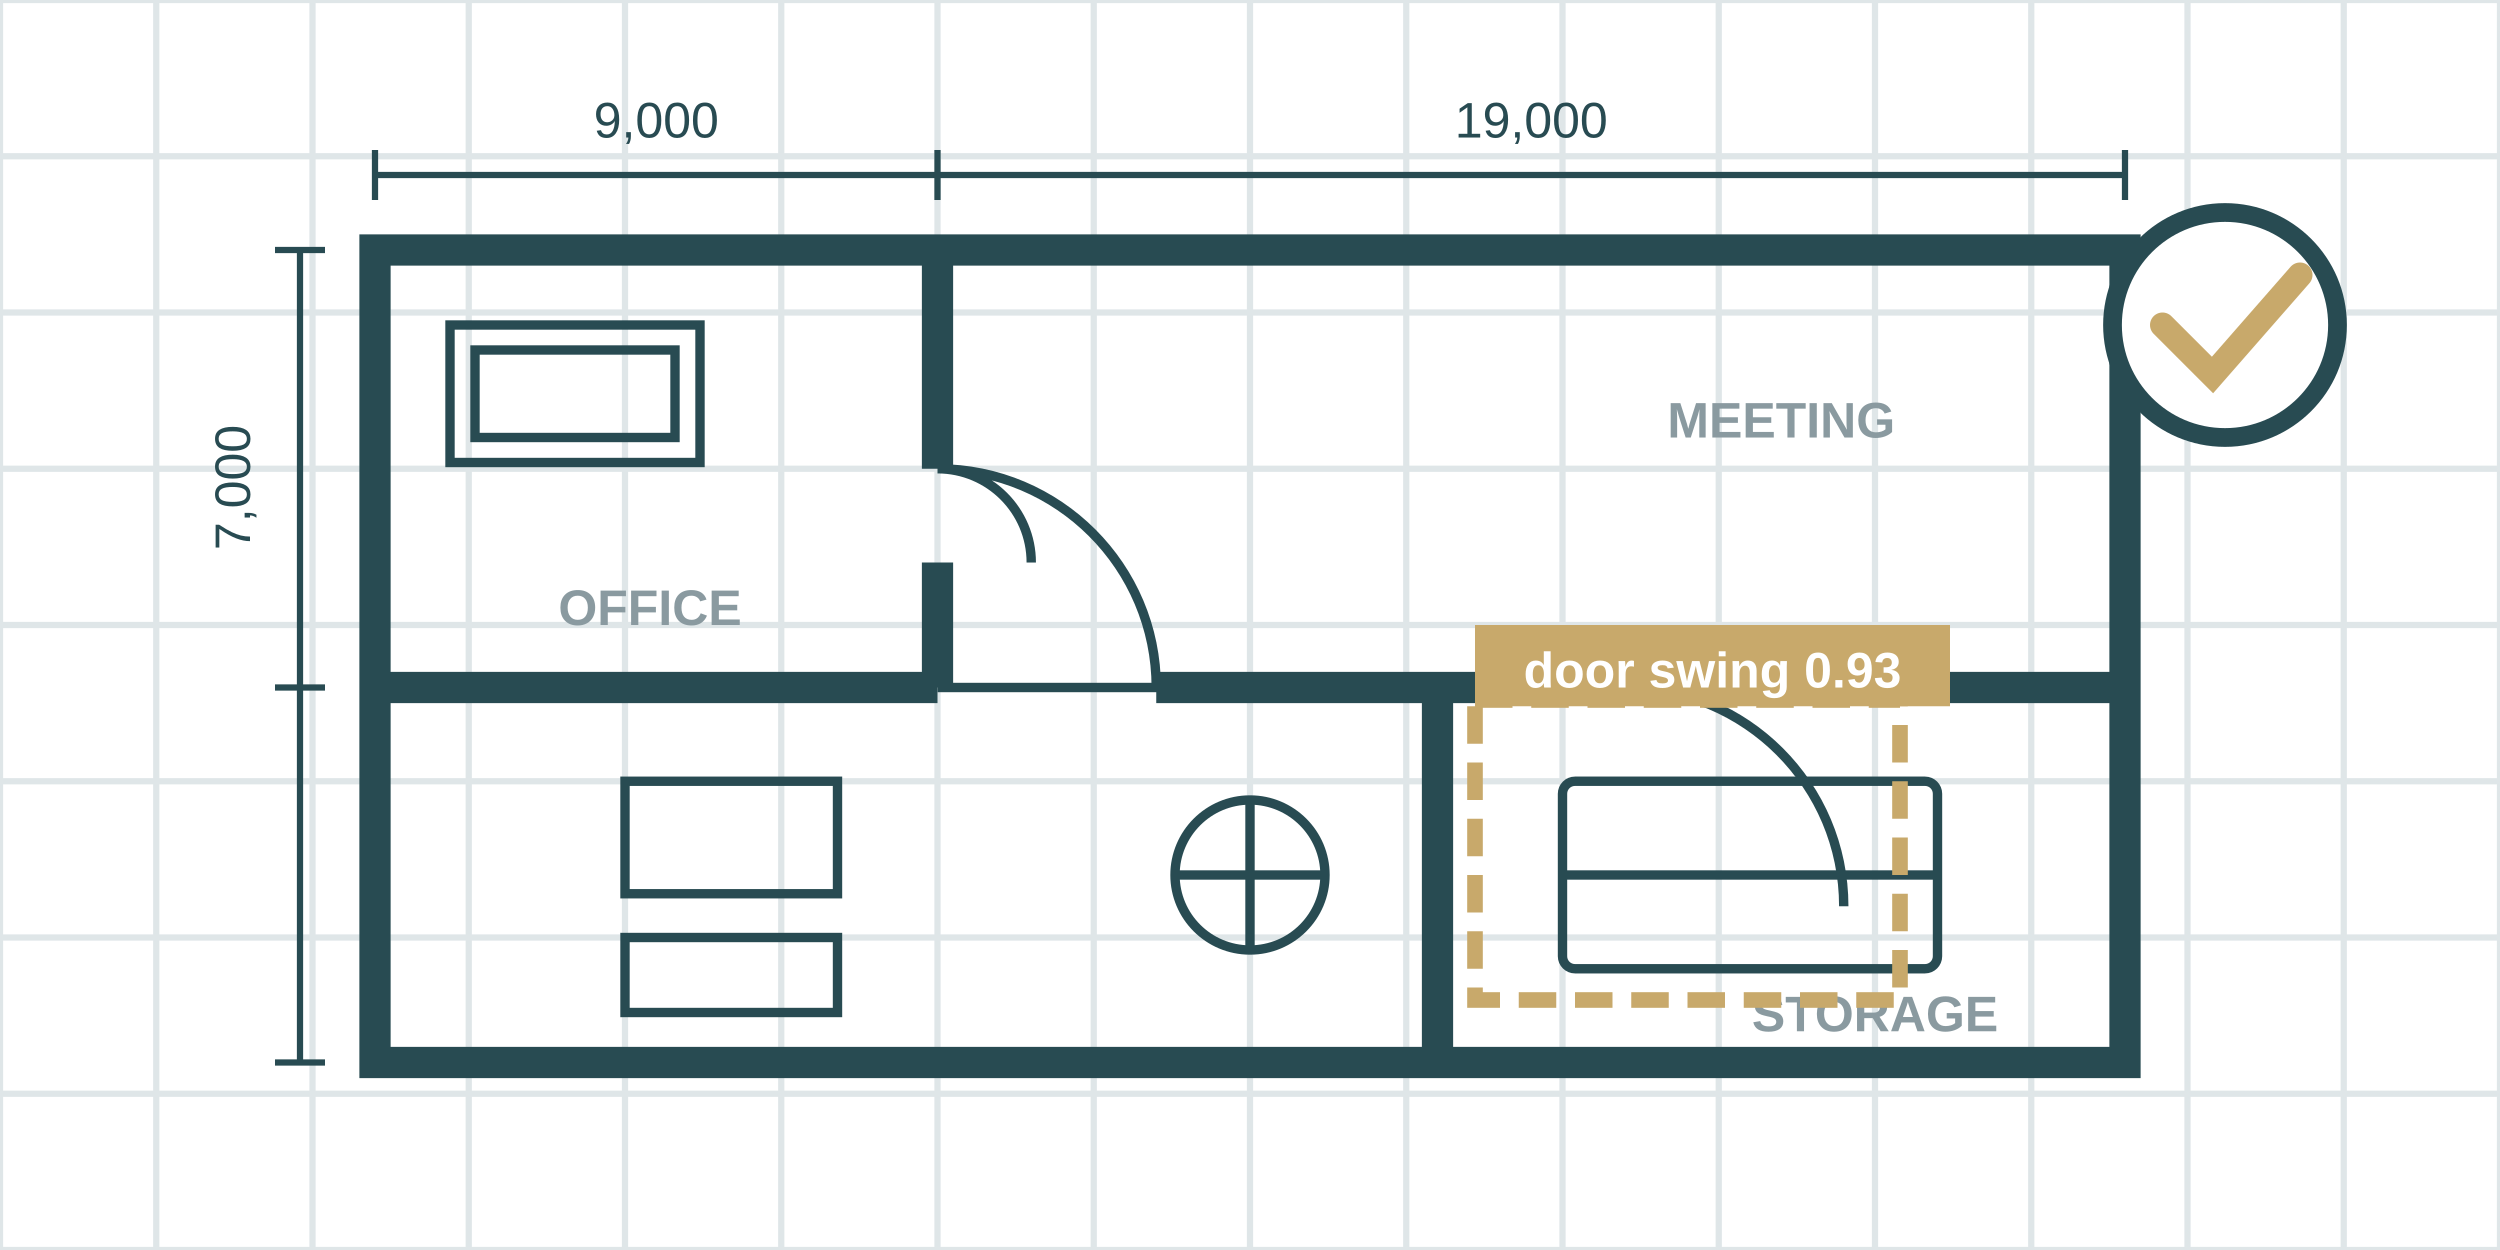
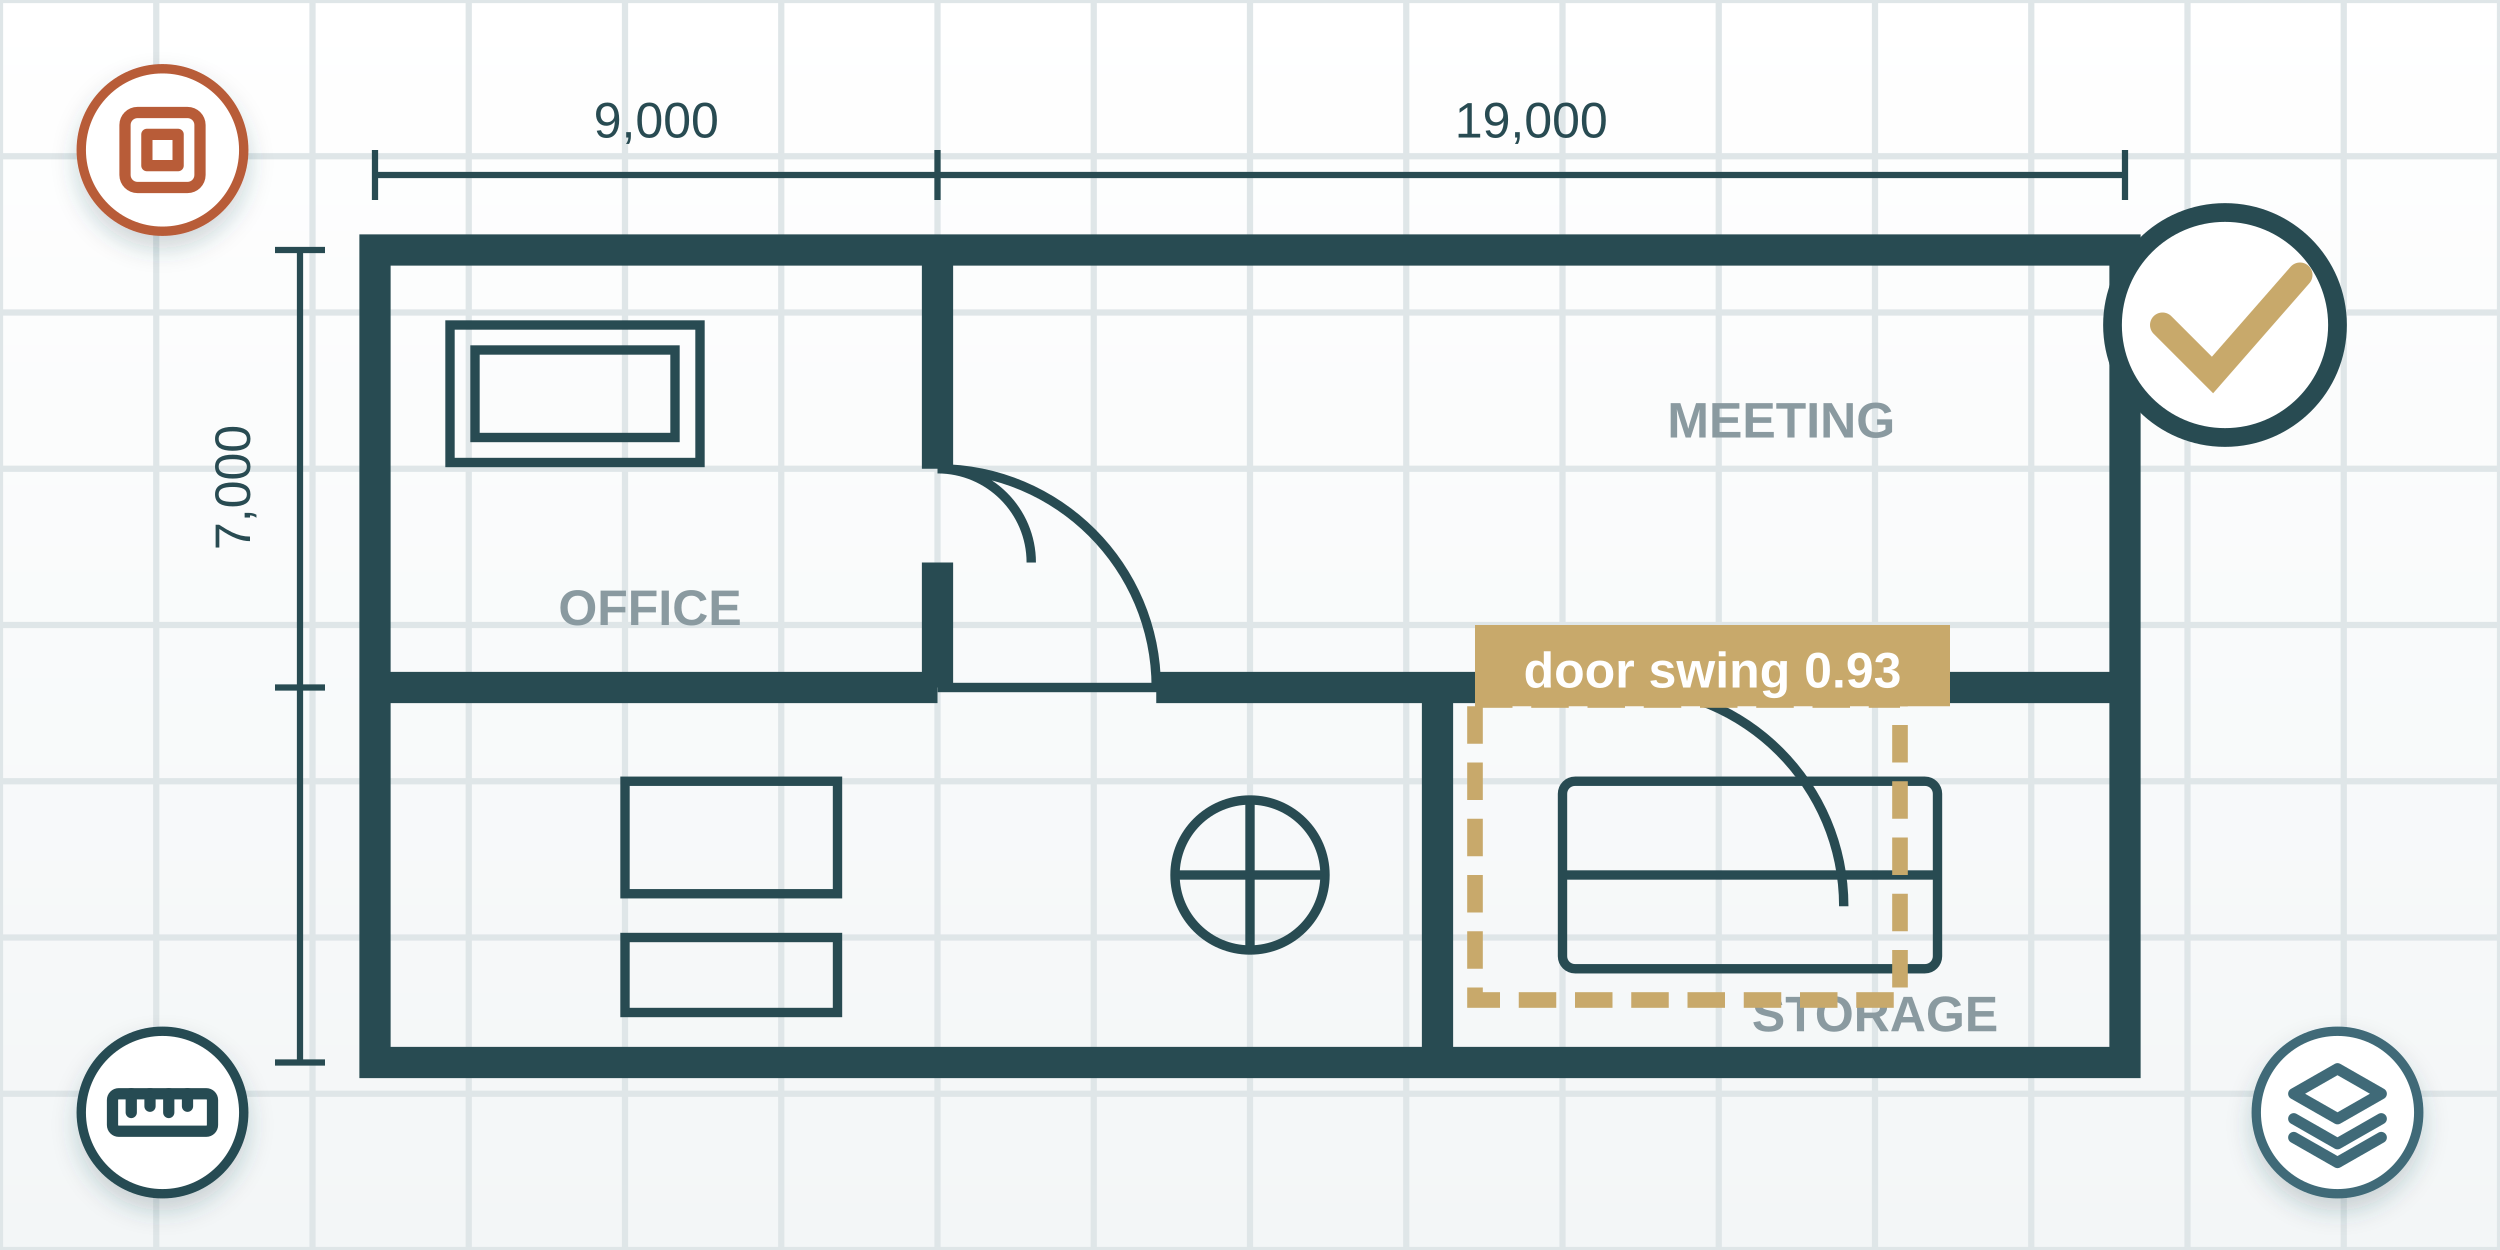
<svg xmlns="http://www.w3.org/2000/svg" viewBox="0 0 400 200" font-family="Manrope, Arial, sans-serif" role="img" aria-label="Architectural floor plan being inspected">
-   <rect width="400" height="200" fill="#ffffff" />
+   <rect width="400" height="200" fill="url(#ground)" />
+   <defs>
+     <linearGradient id="ground" x1="0" y1="0" x2="0" y2="1">
+       <stop offset="0" stop-color="#ffffff" />
+       <stop offset="1" stop-color="#f3f6f7" />
+     </linearGradient>
+     <filter id="sh" x="-10%" y="-10%" width="130%" height="140%">
+       <feDropShadow dx="0" dy="3" stdDeviation="3" flood-color="#284b52" flood-opacity="0.16" />
+     </filter>
+     <filter id="bs" x="-30%" y="-30%" width="160%" height="160%">
+       <feDropShadow dx="0" dy="2" stdDeviation="2" flood-color="#284b52" flood-opacity="0.22" />
+     </filter>
+   </defs>
  <g stroke="#dfe6e8" stroke-width="1">
    <path d="M0 0 V200" />
    <path d="M25 0 V200" />
    <path d="M50 0 V200" />
    <path d="M75 0 V200" />
    <path d="M100 0 V200" />
    <path d="M125 0 V200" />
    <path d="M150 0 V200" />
    <path d="M175 0 V200" />
    <path d="M200 0 V200" />
    <path d="M225 0 V200" />
    <path d="M250 0 V200" />
    <path d="M275 0 V200" />
    <path d="M300 0 V200" />
    <path d="M325 0 V200" />
    <path d="M350 0 V200" />
    <path d="M375 0 V200" />
    <path d="M400 0 V200" />
    <path d="M0 0 H400" />
    <path d="M0 25 H400" />
    <path d="M0 50 H400" />
    <path d="M0 75 H400" />
    <path d="M0 100 H400" />
    <path d="M0 125 H400" />
    <path d="M0 150 H400" />
    <path d="M0 175 H400" />
    <path d="M0 200 H400" />
  </g>
  <g fill="none" stroke="#284b52" stroke-width="5" stroke-linejoin="miter">
    <path d="M60 40 H340 V170 H60 Z" />
    <path d="M60 110 H150 M185 110 H230 V170 M230 110 H260 M295 110 H340 M150 40 V75 M150 90 V110" />
  </g>
  <g fill="none" stroke="#284b52" stroke-width="1.5">
    <path d="M150 75 A15 15 0 0 1 165 90 M150 110 H185 A35 35 0 0 0 150 75 M260 110 A35 35 0 0 1 295 145" />
    <rect x="72" y="52" width="40" height="22" />
    <rect x="76" y="56" width="32" height="14" />
    <rect x="250" y="125" width="60" height="30" rx="2" />
    <path d="M250 140 H310" />
    <circle cx="200" cy="140" r="12" />
    <path d="M188 140 H212 M200 128 V152" />
    <rect x="100" y="125" width="34" height="18" />
    <rect x="100" y="150" width="34" height="12" />
  </g>
  <g stroke="#284b52" stroke-width="1">
    <path d="M60 28 H340 M60 24 V32 M340 24 V32 M150 24 V32" />
    <path d="M48 40 V170 M44 40 H52 M44 170 H52 M44 110 H52" />
  </g>
  <text x="105" y="22" font-size="8" font-weight="500" fill="#284b52" text-anchor="middle">9,000</text>
  <text x="245" y="22" font-size="8" font-weight="500" fill="#284b52" text-anchor="middle">19,000</text>
  <text x="40" y="78" font-size="8" font-weight="500" fill="#284b52" text-anchor="middle" transform="rotate(-90 40 78)">7,000</text>
  <text x="104" y="100" font-size="8" font-weight="700" fill="#8a9aa0" text-anchor="middle">OFFICE</text>
  <text x="285" y="70" font-size="8" font-weight="700" fill="#8a9aa0" text-anchor="middle">MEETING</text>
  <text x="300" y="165" font-size="8" font-weight="700" fill="#8a9aa0" text-anchor="middle">STORAGE</text>
  <rect x="236" y="112" width="68" height="48" fill="none" stroke="#c8a96b" stroke-width="2.5" stroke-dasharray="6 3" />
  <rect x="236" y="100" width="76" height="13" fill="#c8a96b" />
  <text x="274" y="110" font-size="8" font-weight="700" fill="#ffffff" text-anchor="middle">door swing 0.93</text>
  <circle cx="356" cy="52" r="18" fill="#ffffff" stroke="#284b52" stroke-width="3" />
  <path d="M346 52 L354 60 L368 44" fill="none" stroke="#c8a96b" stroke-width="4" stroke-linecap="round" />
+   <g transform="translate(26 178)" filter="url(#bs)">
+     <circle r="13" fill="#ffffff" stroke="#284b52" stroke-width="1.5" />
+     <g fill="none" stroke="#284b52" stroke-width="1.8" stroke-linecap="round" stroke-linejoin="round" color="#284b52">
+       <rect x="-8" y="-3" width="16" height="6" rx="1" />
+       <path d="M-5 -3 V0 M-2 -3 V-1 M1 -3 V0 M4 -3 V-1" />
+     </g>
+   </g>
+   <g transform="translate(374 178)" filter="url(#bs)">
+     <circle r="13" fill="#ffffff" stroke="#3f6b78" stroke-width="1.5" />
+     <g fill="none" stroke="#3f6b78" stroke-width="1.8" stroke-linecap="round" stroke-linejoin="round" color="#3f6b78">
+       <path d="M0 -7 L7 -3 L0 1 L-7 -3 Z" />
+       <path d="M-7 1 L0 5 L7 1 M-7 4 L0 8 L7 4" />
+     </g>
+   </g>
+   <g transform="translate(26 24)" filter="url(#bs)">
+     <circle r="13" fill="#ffffff" stroke="#b85c38" stroke-width="1.5" />
+     <g fill="none" stroke="#b85c38" stroke-width="1.8" stroke-linecap="round" stroke-linejoin="round" color="#b85c38">
+       <rect x="-6" y="-6" width="12" height="12" rx="2" />
+       <rect x="-2.5" y="-2.5" width="5" height="5" />
+     </g>
+   </g>
</svg>
